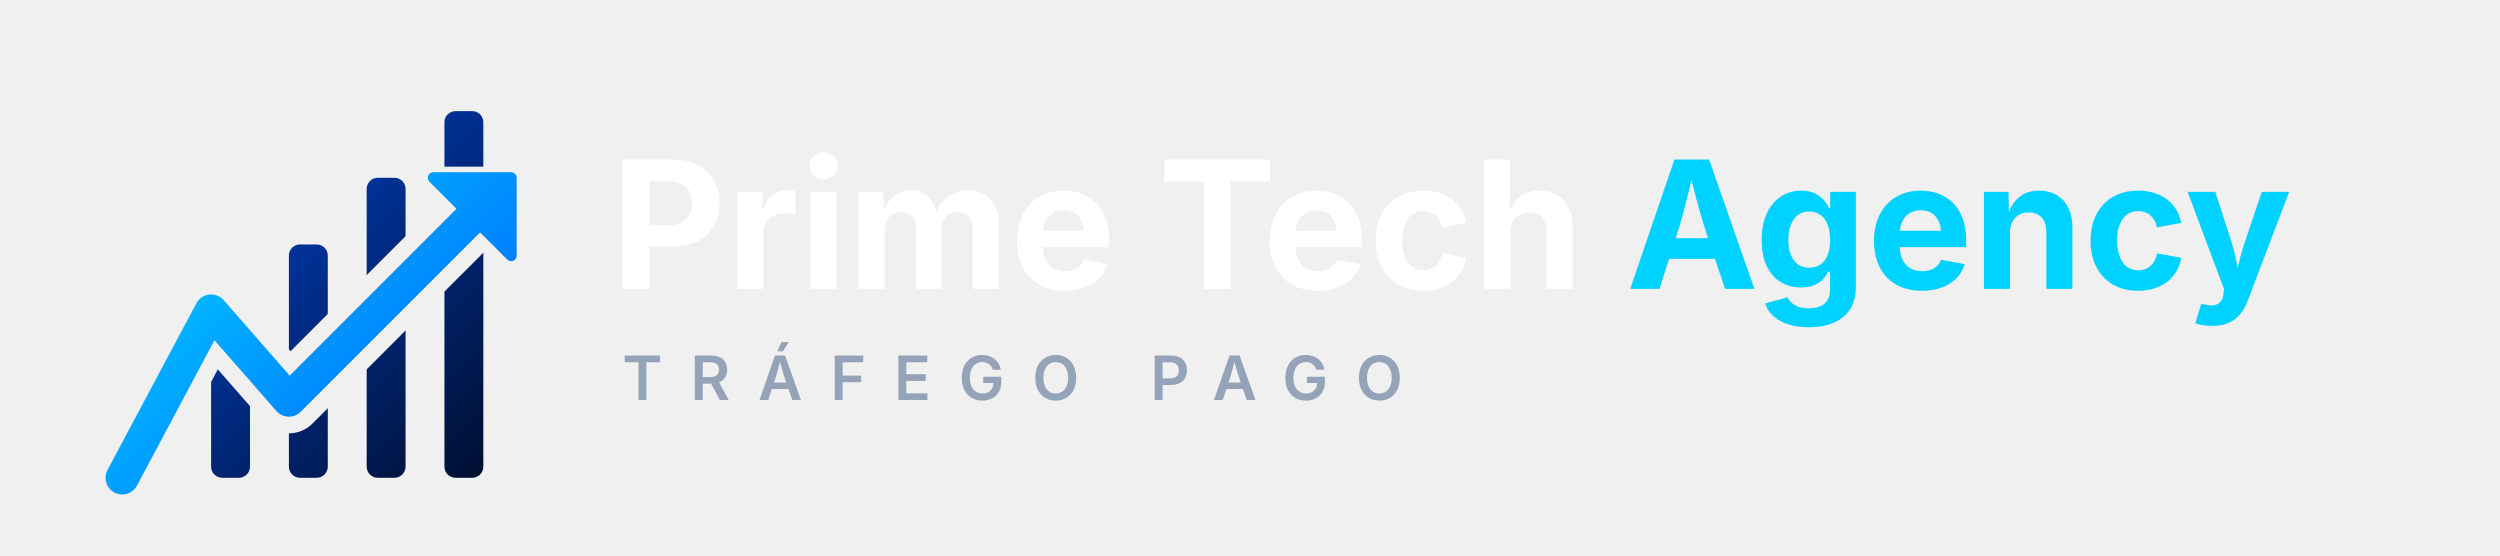
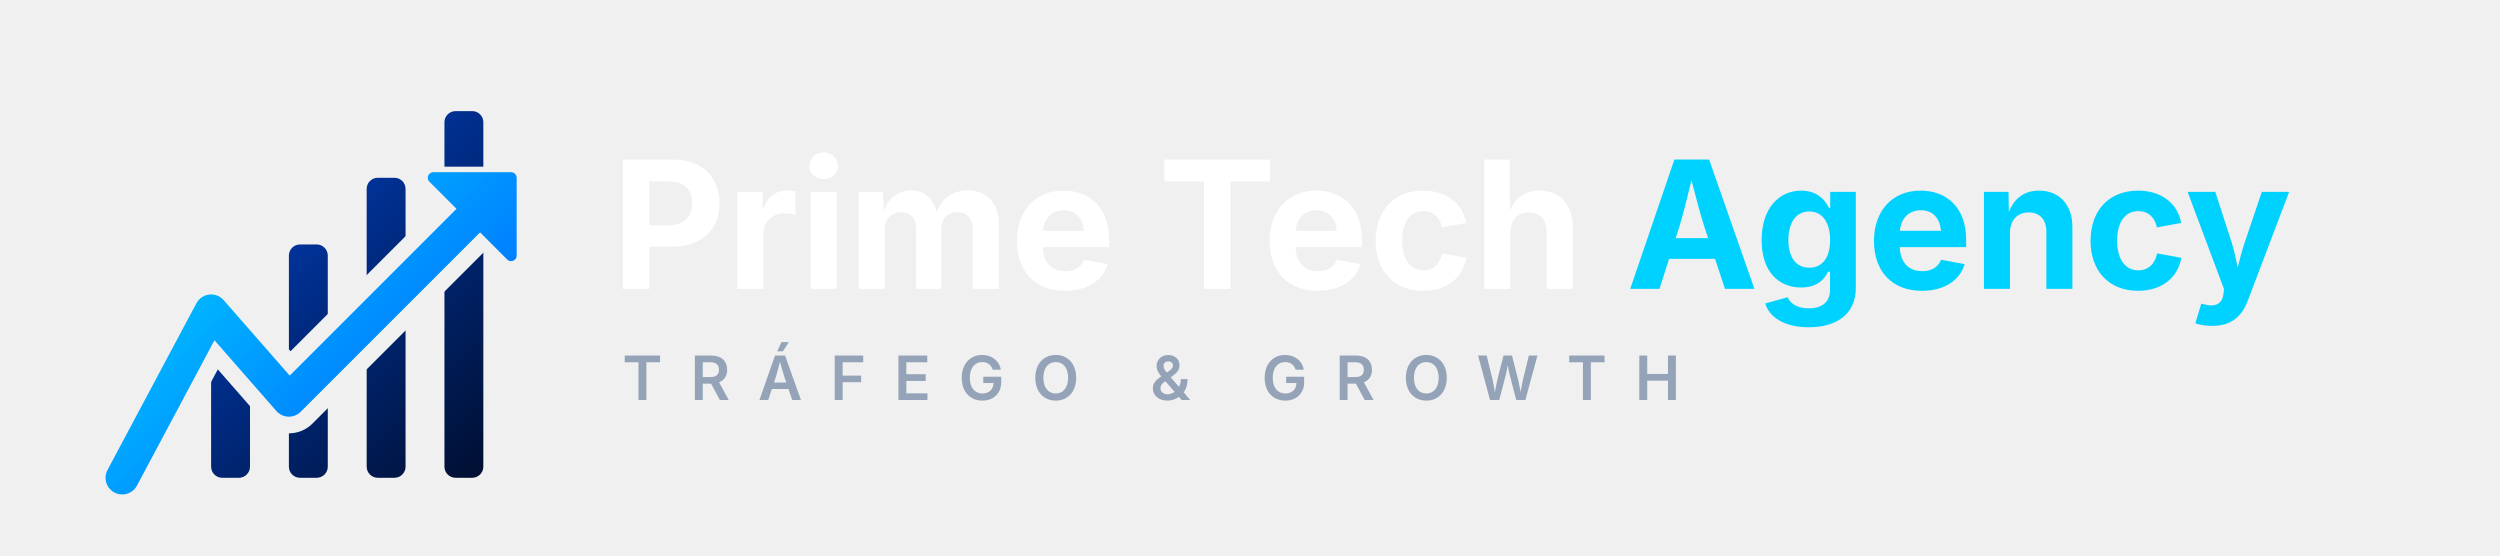
<svg xmlns="http://www.w3.org/2000/svg" viewBox="0 0 450 100" width="450" height="100" fill="none">
  <defs>
    <linearGradient id="logo-blue-grad" x1="20" y1="20" x2="80" y2="80" gradientUnits="userSpaceOnUse">
      <stop offset="0%" stop-color="#00d2ff" />
      <stop offset="100%" stop-color="#0055ff" />
    </linearGradient>
    <linearGradient id="logo-navy-grad" x1="20" y1="20" x2="80" y2="80" gradientUnits="userSpaceOnUse">
      <stop offset="0%" stop-color="#0044cc" />
      <stop offset="100%" stop-color="#000b26" />
    </linearGradient>
    <mask id="logo-arrow-mask">
      <rect x="0" y="0" width="100" height="100" fill="white" />
      <path d="M 12 76 L 28 46 L 42 62 L 76 28" stroke="black" stroke-width="12" stroke-linecap="round" stroke-linejoin="round" fill="none" />
      <polygon points="82,22 68,22 82,36" fill="black" stroke="black" stroke-width="4" stroke-linejoin="round" />
    </mask>
    <style>
            .brand-name {
                font-family: 'Outfit', 'Inter', 'Segoe UI', sans-serif;
                font-weight: 700;
                font-size: 32px;
                fill: #ffffff;
            }
            .brand-accent {
                fill: #00d2ff;
            }
            .brand-sub {
                font-family: 'Outfit', 'Inter', 'Segoe UI', sans-serif;
                font-weight: 600;
                font-size: 11px;
                fill: #94a3b8;
                letter-spacing: 5px;
            }
        </style>
  </defs>
  <g transform="translate(10, 10)" mask="url(#logo-arrow-mask)">
    <rect x="28" y="46" width="7" height="30" rx="2" fill="url(#logo-navy-grad)" />
    <rect x="42" y="34" width="7" height="42" rx="2" fill="url(#logo-navy-grad)" />
    <rect x="56" y="22" width="7" height="54" rx="2" fill="url(#logo-navy-grad)" />
    <rect x="70" y="10" width="7" height="66" rx="2" fill="url(#logo-navy-grad)" />
  </g>
  <g transform="translate(10, 10)">
    <path d="M 12 76 L 28 46 L 42 62 L 76 28" stroke="url(#logo-blue-grad)" stroke-width="6" stroke-linecap="round" stroke-linejoin="round" fill="none" />
    <polygon points="82,22 68,22 82,36" fill="url(#logo-blue-grad)" stroke="url(#logo-blue-grad)" stroke-width="2" stroke-linejoin="round" />
  </g>
  <text x="110" y="52" class="brand-name">Prime Tech <tspan class="brand-accent">Agency</tspan>
  </text>
-   <text x="112" y="72" class="brand-sub">TRÁFEGO PAGO</text>
+   <text x="112" y="72" class="brand-sub">TRÁFEGO &amp; GROWTH</text>
</svg>
